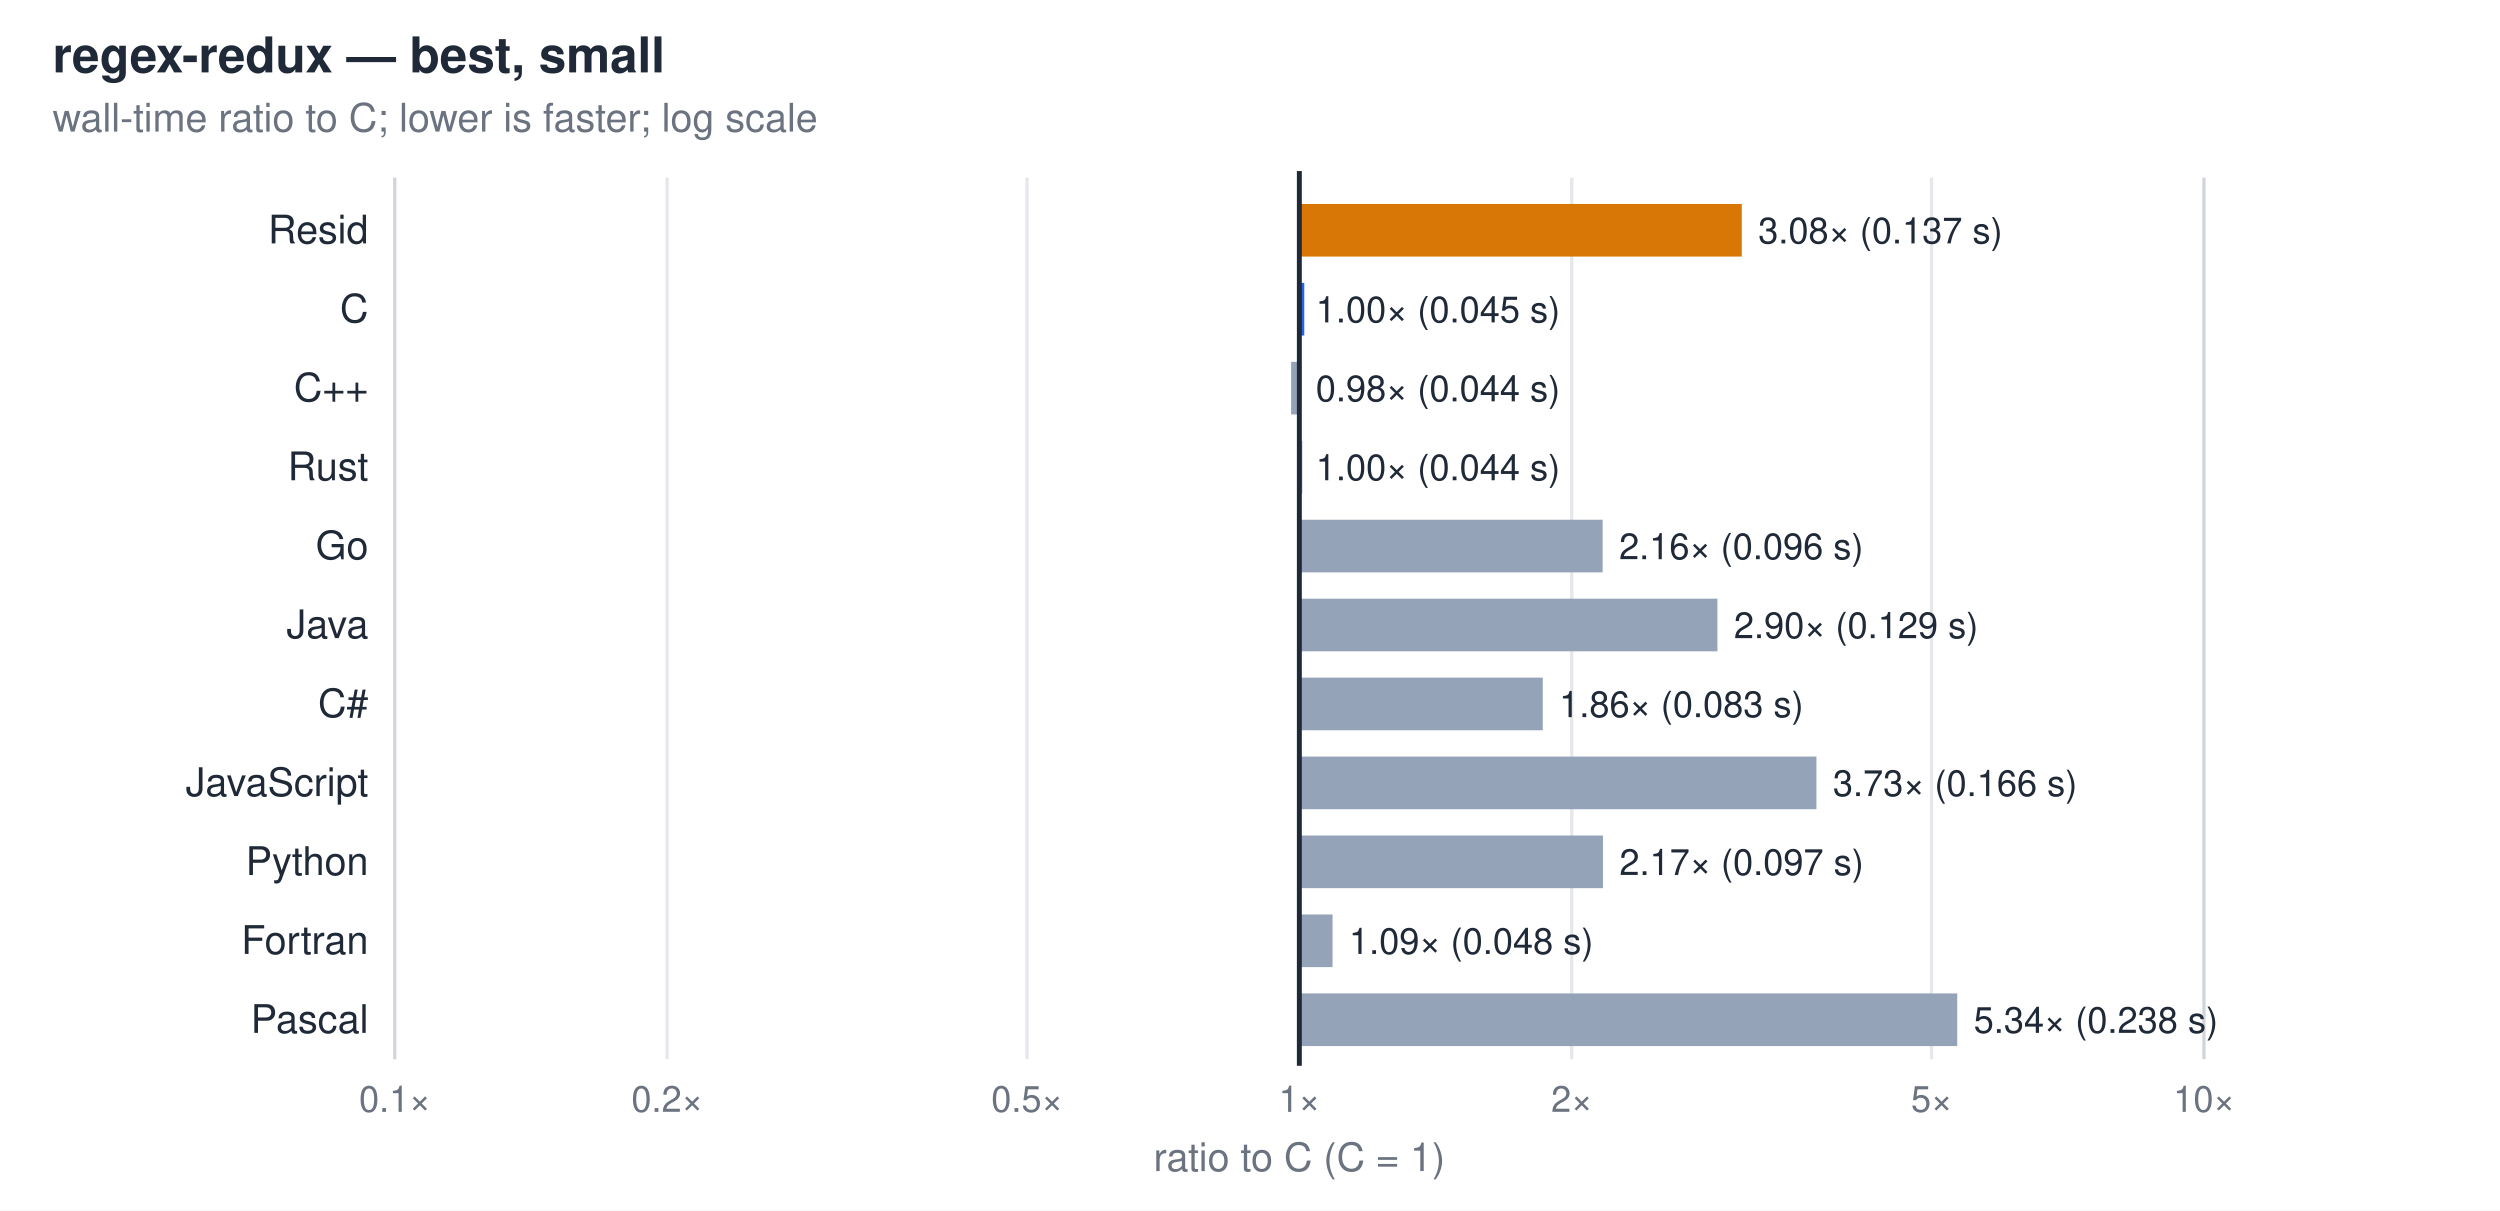
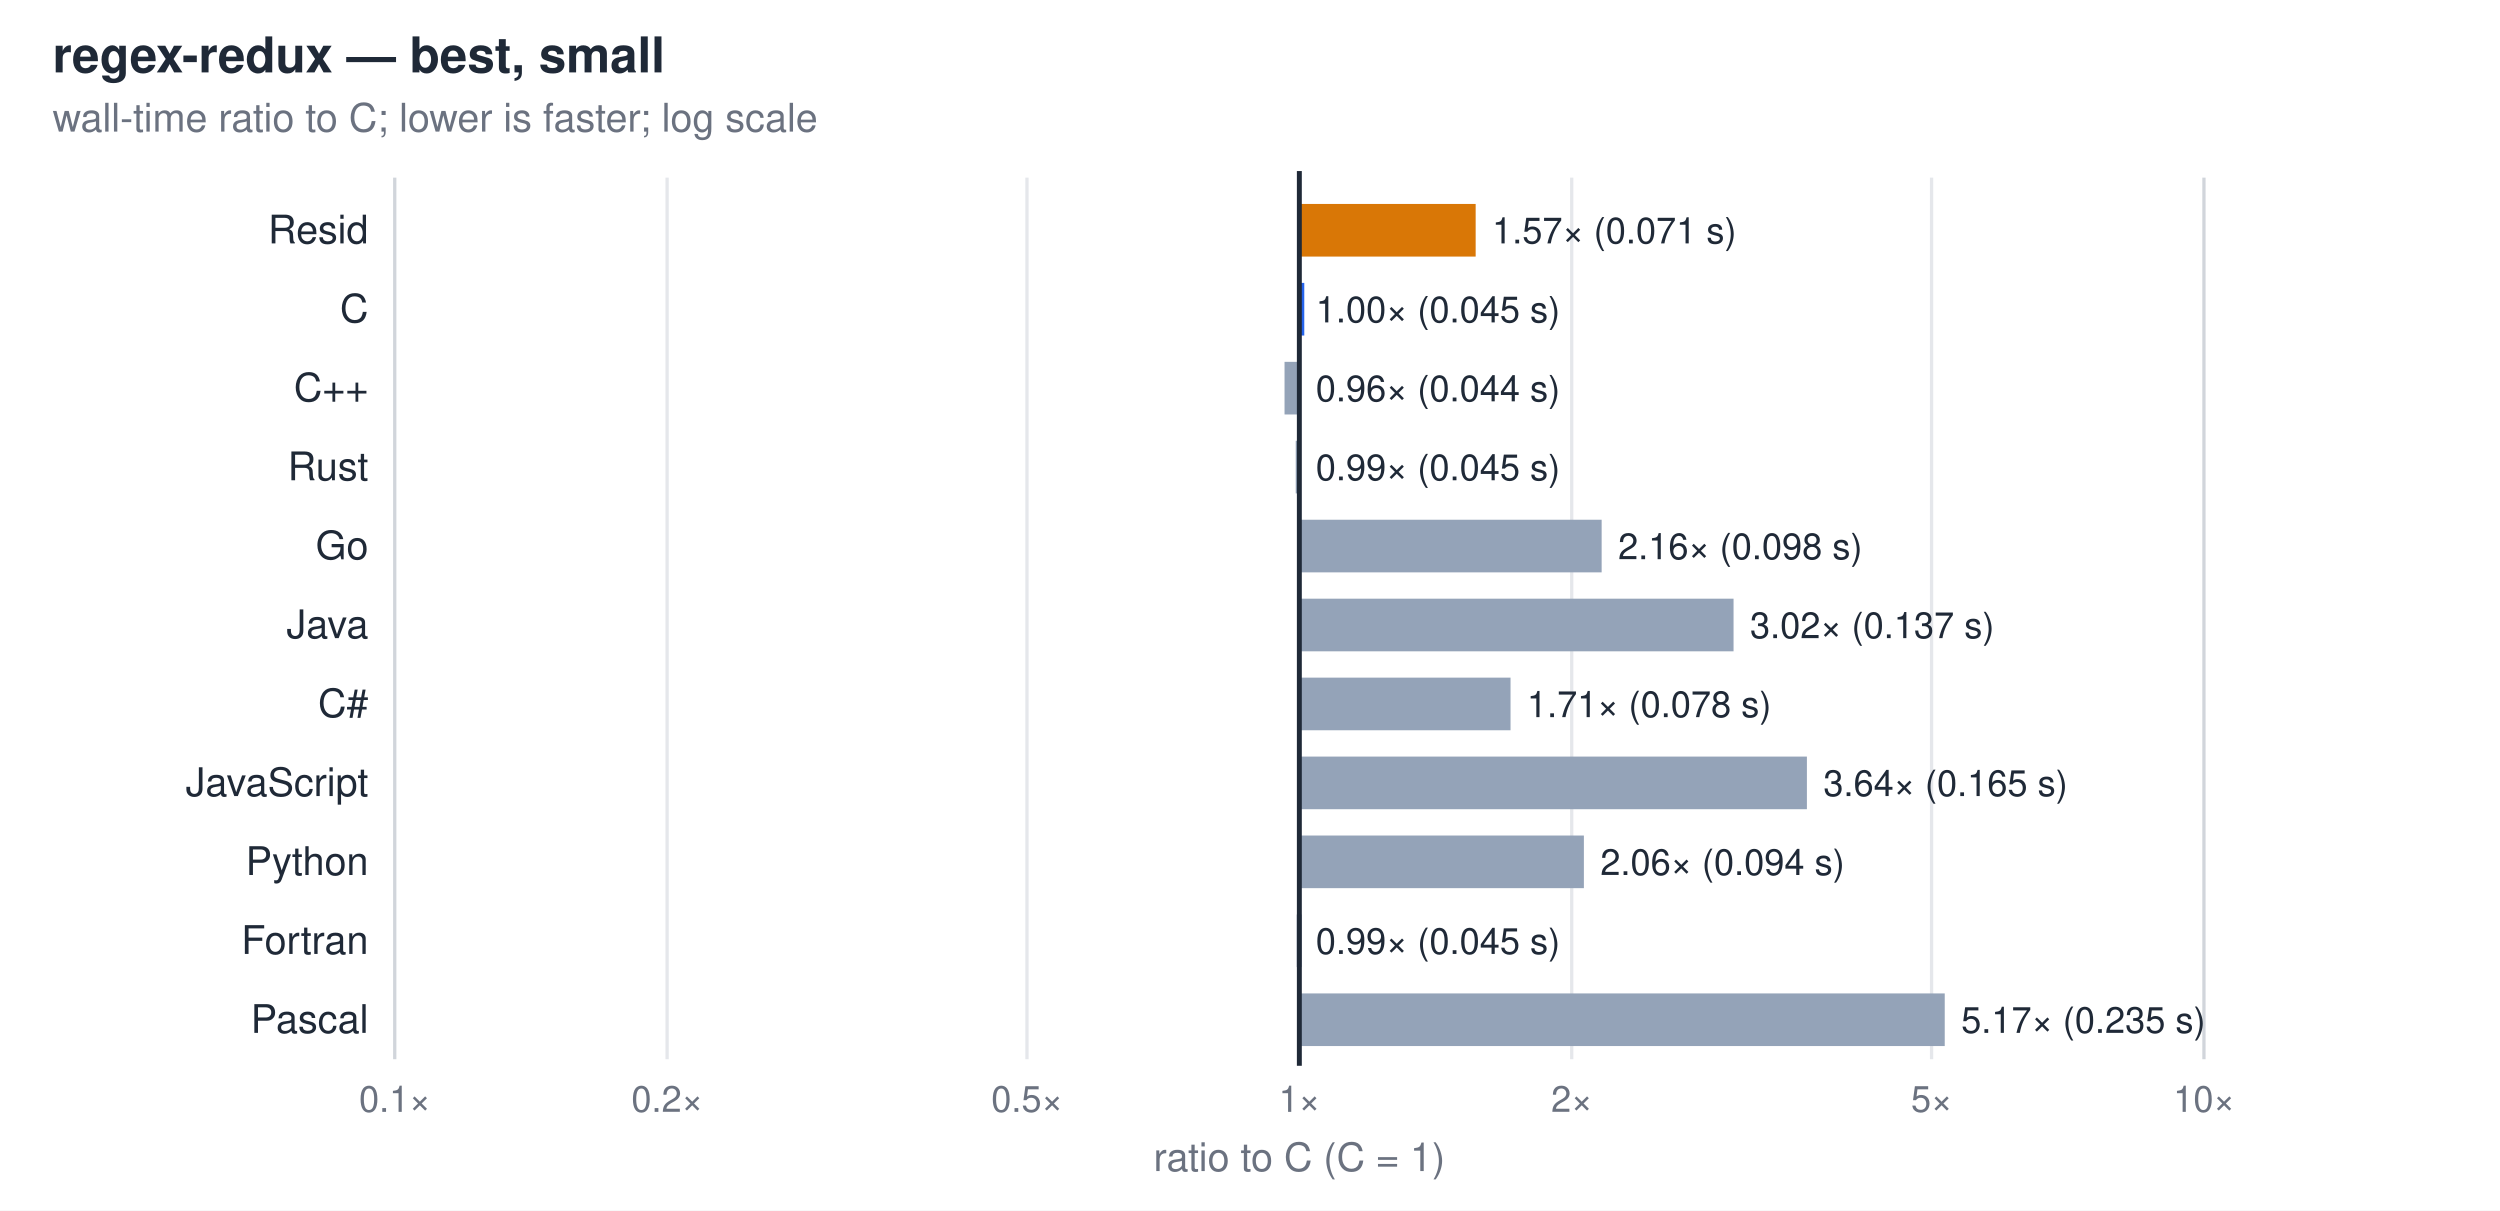
<svg xmlns="http://www.w3.org/2000/svg" width="760" height="368" viewBox="0 0 760 368" font-family="Helvetica, Arial, sans-serif" font-size="12">
  <rect x="0" y="0" width="760" height="368" fill="#ffffff" />
  <text x="16" y="22" font-size="15" font-weight="bold" fill="#1f2937">regex-redux — best, small</text>
  <text x="16" y="40" fill="#6b7280">wall-time ratio to C; lower is faster; log scale</text>
  <line x1="120.0" y1="54" x2="120.0" y2="322" stroke="#d1d5db" stroke-width="1" />
  <text x="120.0" y="338" text-anchor="middle" fill="#6b7280" font-size="11">0.1×</text>
  <line x1="202.8" y1="54" x2="202.8" y2="322" stroke="#e5e7eb" stroke-width="1" />
  <text x="202.8" y="338" text-anchor="middle" fill="#6b7280" font-size="11">0.2×</text>
  <line x1="312.2" y1="54" x2="312.2" y2="322" stroke="#e5e7eb" stroke-width="1" />
  <text x="312.2" y="338" text-anchor="middle" fill="#6b7280" font-size="11">0.5×</text>
  <line x1="395.0" y1="54" x2="395.0" y2="322" stroke="#d1d5db" stroke-width="1" />
  <text x="395.0" y="338" text-anchor="middle" fill="#6b7280" font-size="11">1×</text>
  <line x1="477.8" y1="54" x2="477.8" y2="322" stroke="#e5e7eb" stroke-width="1" />
  <text x="477.8" y="338" text-anchor="middle" fill="#6b7280" font-size="11">2×</text>
  <line x1="587.2" y1="54" x2="587.2" y2="322" stroke="#e5e7eb" stroke-width="1" />
  <text x="587.2" y="338" text-anchor="middle" fill="#6b7280" font-size="11">5×</text>
  <line x1="670.0" y1="54" x2="670.0" y2="322" stroke="#d1d5db" stroke-width="1" />
  <text x="670.0" y="338" text-anchor="middle" fill="#6b7280" font-size="11">10×</text>
  <text x="112" y="74.0" text-anchor="end" fill="#1f2937">Resid</text>
-   <rect x="395.0" y="62" width="134.5" height="16" fill="#d97706" />
-   <text x="534.5" y="74.0" fill="#1f2937" font-size="11">3.08×  (0.137 s)</text>
+   <rect x="395.0" y="62" width="53.6" height="16" fill="#d97706" />
+   <text x="453.6" y="74.0" fill="#1f2937" font-size="11">1.57×  (0.071 s)</text>
  <text x="112" y="98.0" text-anchor="end" fill="#1f2937">C</text>
  <rect x="395.0" y="86" width="1.5" height="16" fill="#2563eb" />
  <text x="400.0" y="98.0" fill="#1f2937" font-size="11">1.00×  (0.045 s)</text>
  <text x="112" y="122.0" text-anchor="end" fill="#1f2937">C++</text>
-   <rect x="392.5" y="110" width="2.5" height="16" fill="#94a3b8" />
-   <text x="400.0" y="122.0" fill="#1f2937" font-size="11">0.98×  (0.044 s)</text>
+   <rect x="390.5" y="110" width="4.5" height="16" fill="#94a3b8" />
+   <text x="400.0" y="122.0" fill="#1f2937" font-size="11">0.96×  (0.044 s)</text>
  <text x="112" y="146.0" text-anchor="end" fill="#1f2937">Rust</text>
-   <rect x="394.4" y="134" width="1.5" height="16" fill="#94a3b8" />
-   <text x="400.0" y="146.0" fill="#1f2937" font-size="11">1.00×  (0.044 s)</text>
+   <rect x="393.9" y="134" width="1.5" height="16" fill="#94a3b8" />
+   <text x="400.0" y="146.0" fill="#1f2937" font-size="11">0.99×  (0.045 s)</text>
  <text x="112" y="170.0" text-anchor="end" fill="#1f2937">Go</text>
-   <rect x="395.0" y="158" width="92.2" height="16" fill="#94a3b8" />
-   <text x="492.2" y="170.0" fill="#1f2937" font-size="11">2.16×  (0.096 s)</text>
+   <rect x="395.0" y="158" width="91.9" height="16" fill="#94a3b8" />
+   <text x="491.9" y="170.0" fill="#1f2937" font-size="11">2.16×  (0.098 s)</text>
  <text x="112" y="194.0" text-anchor="end" fill="#1f2937">Java</text>
-   <rect x="395.0" y="182" width="127.1" height="16" fill="#94a3b8" />
-   <text x="527.1" y="194.0" fill="#1f2937" font-size="11">2.90×  (0.129 s)</text>
+   <rect x="395.0" y="182" width="132.0" height="16" fill="#94a3b8" />
+   <text x="532.0" y="194.0" fill="#1f2937" font-size="11">3.02×  (0.137 s)</text>
  <text x="112" y="218.0" text-anchor="end" fill="#1f2937">C#</text>
-   <rect x="395.0" y="206" width="74.0" height="16" fill="#94a3b8" />
-   <text x="474.0" y="218.0" fill="#1f2937" font-size="11">1.86×  (0.083 s)</text>
+   <rect x="395.0" y="206" width="64.2" height="16" fill="#94a3b8" />
+   <text x="464.2" y="218.0" fill="#1f2937" font-size="11">1.71×  (0.078 s)</text>
  <text x="112" y="242.0" text-anchor="end" fill="#1f2937">JavaScript</text>
-   <rect x="395.0" y="230" width="157.2" height="16" fill="#94a3b8" />
-   <text x="557.2" y="242.0" fill="#1f2937" font-size="11">3.73×  (0.166 s)</text>
+   <rect x="395.0" y="230" width="154.3" height="16" fill="#94a3b8" />
+   <text x="554.3" y="242.0" fill="#1f2937" font-size="11">3.64×  (0.165 s)</text>
  <text x="112" y="266.0" text-anchor="end" fill="#1f2937">Python</text>
-   <rect x="395.0" y="254" width="92.3" height="16" fill="#94a3b8" />
-   <text x="492.3" y="266.0" fill="#1f2937" font-size="11">2.17×  (0.097 s)</text>
+   <rect x="395.0" y="254" width="86.5" height="16" fill="#94a3b8" />
+   <text x="486.5" y="266.0" fill="#1f2937" font-size="11">2.06×  (0.094 s)</text>
  <text x="112" y="290.0" text-anchor="end" fill="#1f2937">Fortran</text>
-   <rect x="395.0" y="278" width="10.1" height="16" fill="#94a3b8" />
-   <text x="410.1" y="290.0" fill="#1f2937" font-size="11">1.09×  (0.048 s)</text>
+   <rect x="394.2" y="278" width="1.5" height="16" fill="#94a3b8" />
+   <text x="400.0" y="290.0" fill="#1f2937" font-size="11">0.99×  (0.045 s)</text>
  <text x="112" y="314.0" text-anchor="end" fill="#1f2937">Pascal</text>
-   <rect x="395.0" y="302" width="200.0" height="16" fill="#94a3b8" />
-   <text x="600.0" y="314.0" fill="#1f2937" font-size="11">5.34×  (0.238 s)</text>
+   <rect x="395.0" y="302" width="196.2" height="16" fill="#94a3b8" />
+   <text x="596.2" y="314.0" fill="#1f2937" font-size="11">5.17×  (0.235 s)</text>
  <line x1="395.0" y1="52" x2="395.0" y2="324" stroke="#1f2937" stroke-width="1.5" />
  <text x="395.0" y="356" text-anchor="middle" fill="#6b7280">ratio to C (C = 1)</text>
</svg>
